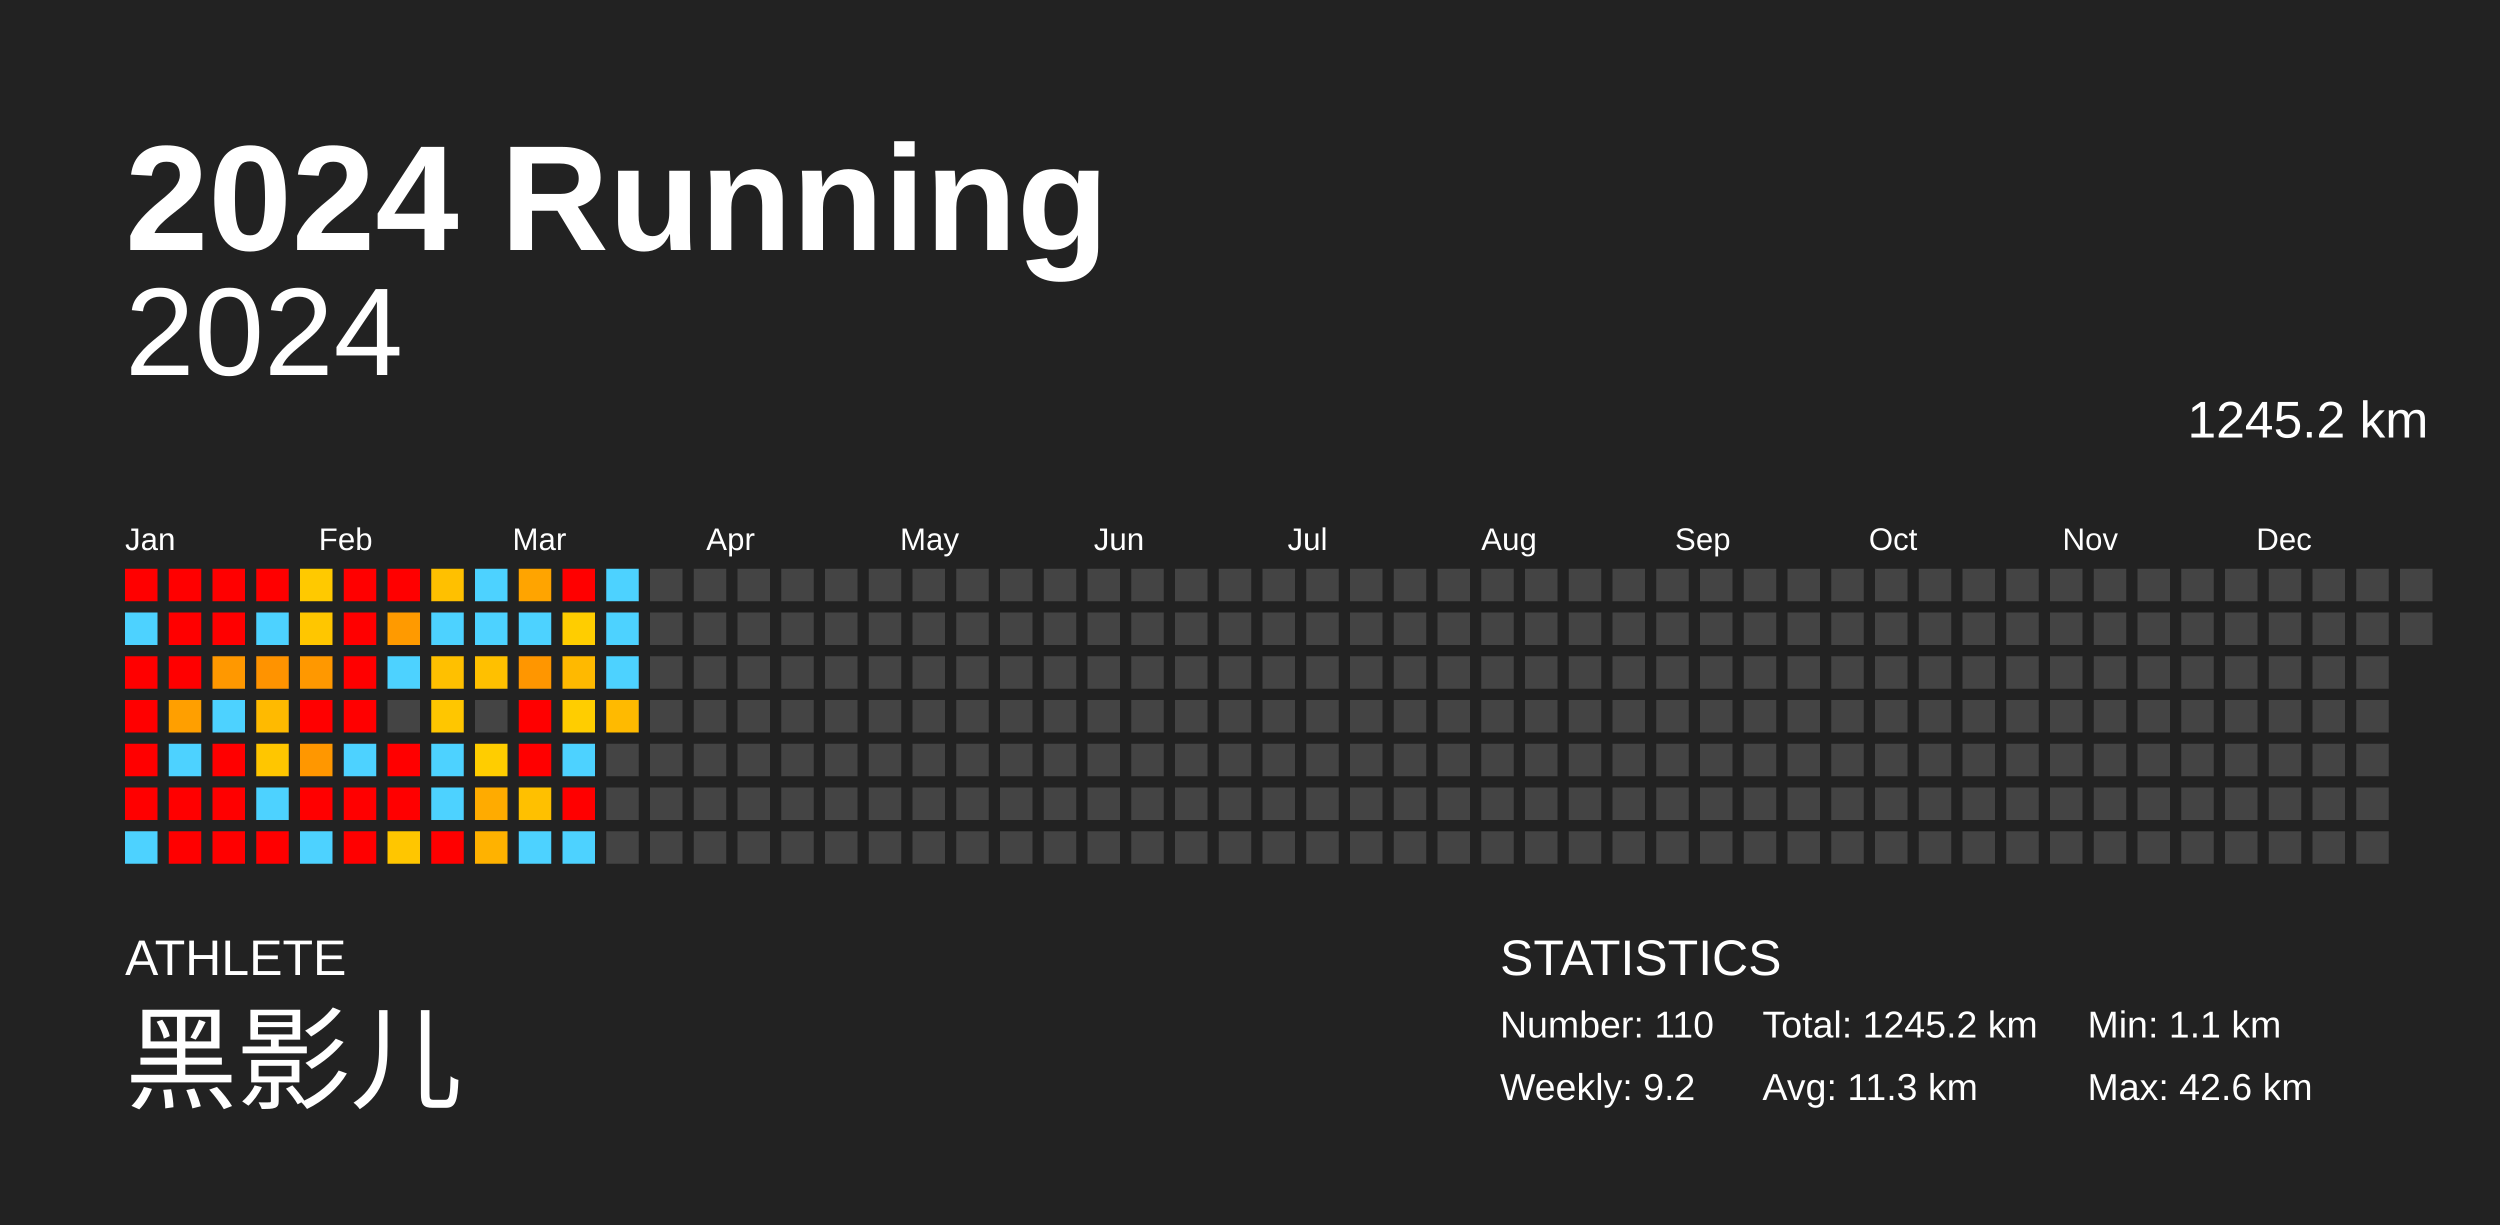
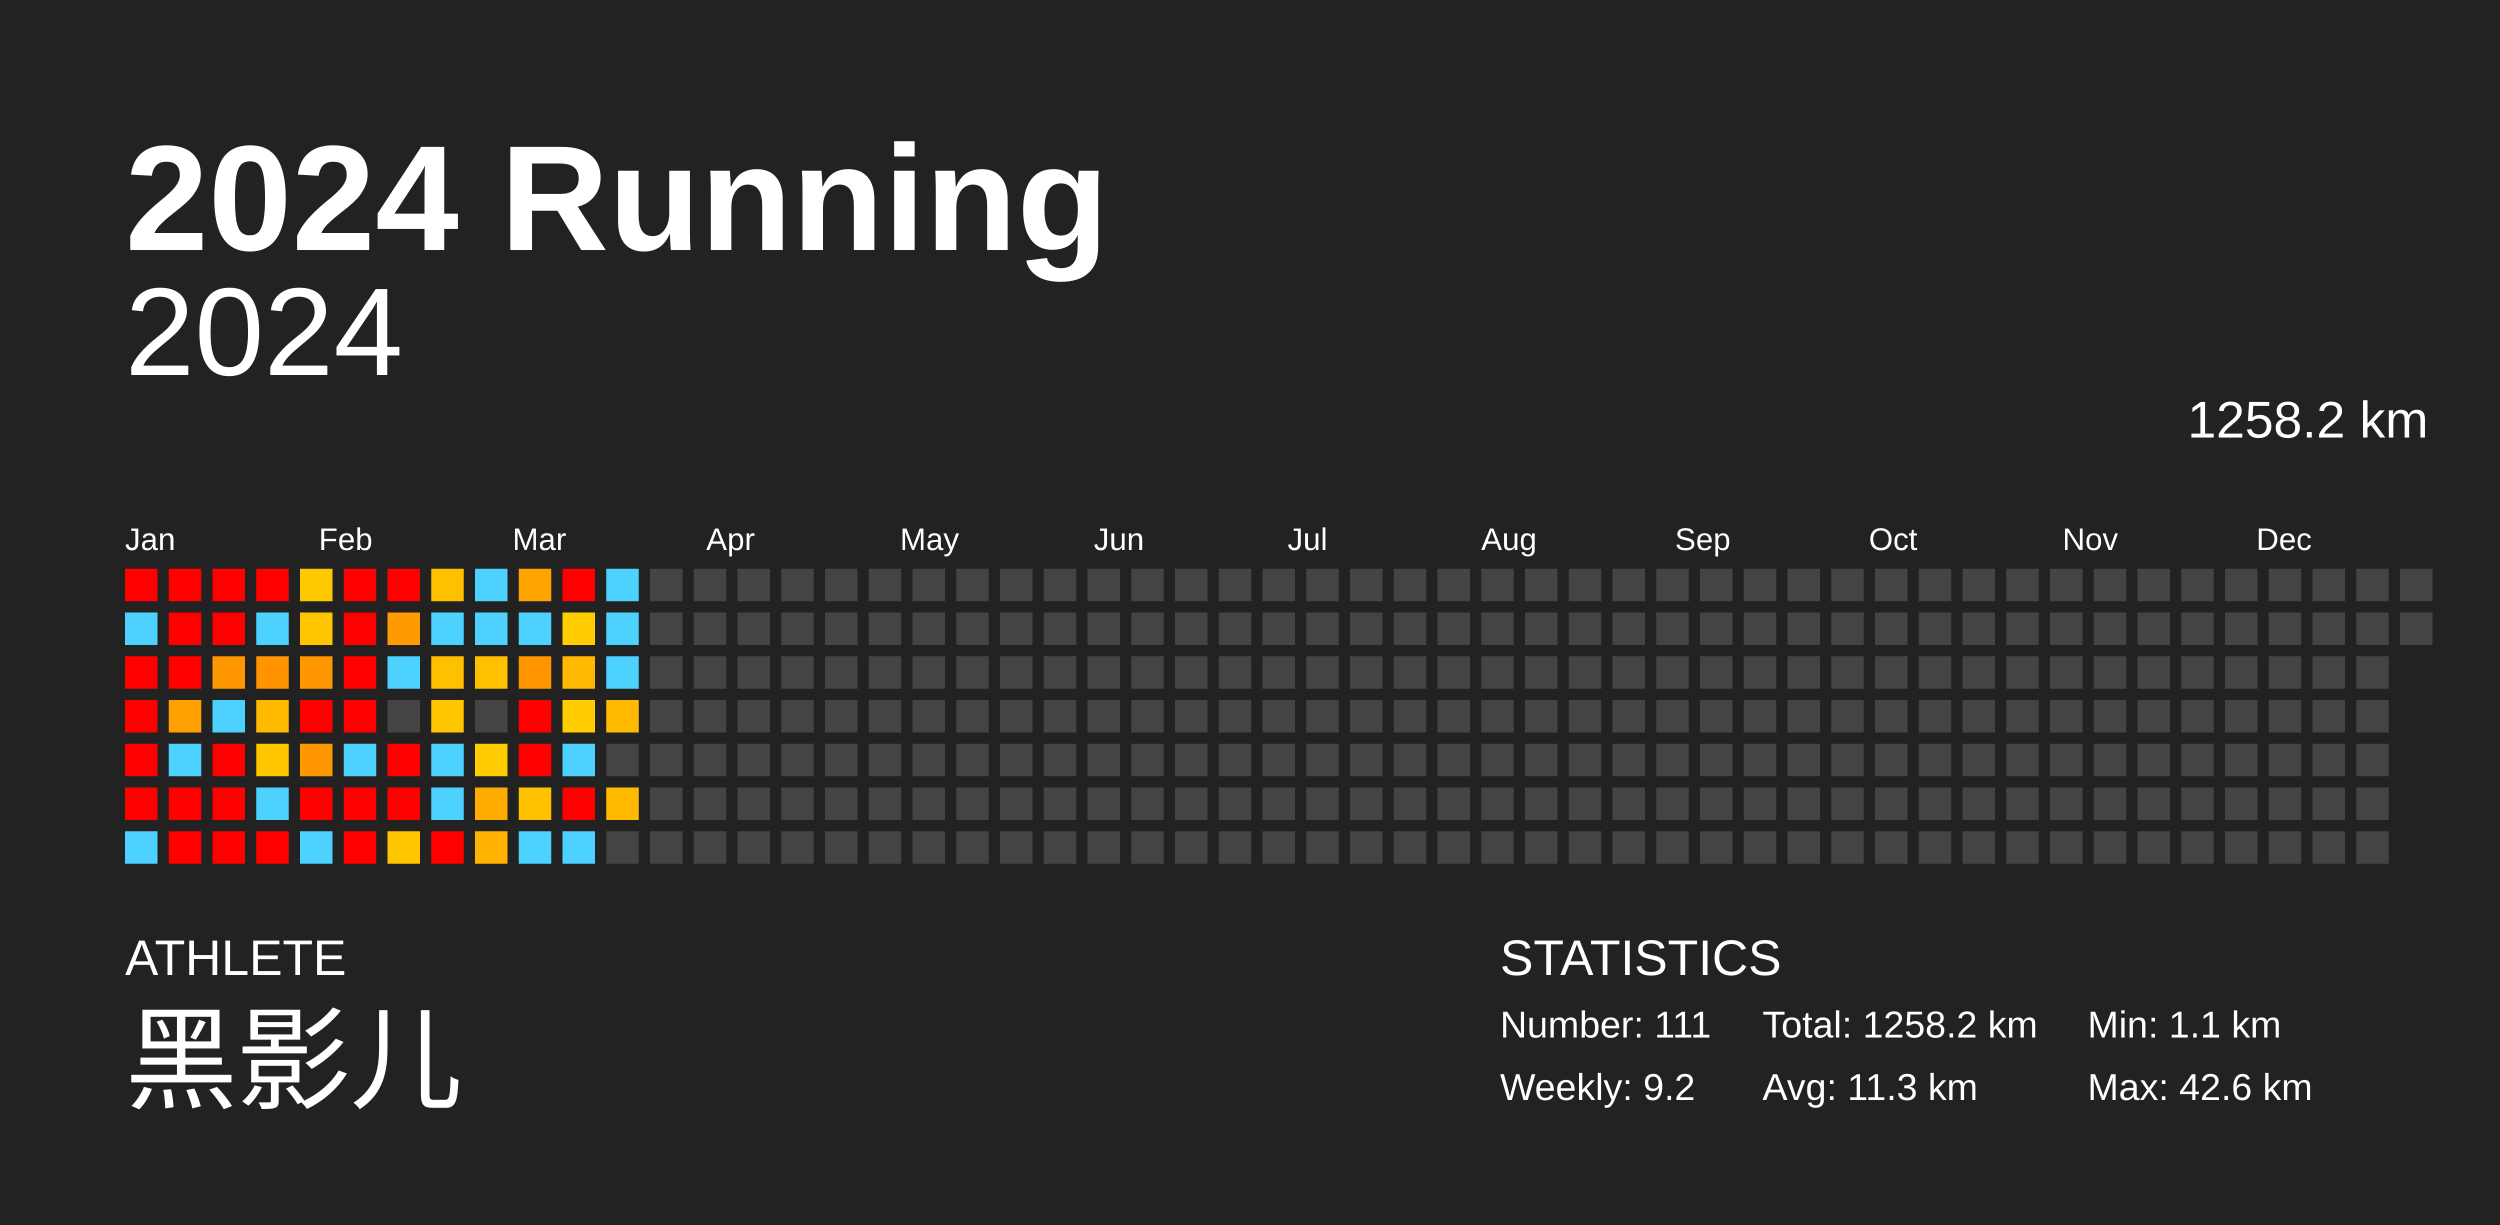
<svg xmlns="http://www.w3.org/2000/svg" baseProfile="full" height="98mm" version="1.1" viewBox="0,0,200,98" width="200mm">
  <defs />
  <rect fill="#222222" height="98" width="200" x="0" y="0" />
  <text fill="#FFFFFF" style="font-size:12px; font-family:Arial; font-weight:bold;" x="10" y="20">2024 Running</text>
  <text fill="#FFFFFF" style="font-size:4px; font-family:Arial" x="10" y="78">ATHLETE</text>
  <text fill="#FFFFFF" style="font-size:9px; font-family:Arial" x="10" y="88">黑影儿</text>
  <text fill="#FFFFFF" style="font-size:4px; font-family:Arial" x="120" y="78">STATISTICS</text>
-   <text fill="#FFFFFF" style="font-size:3px; font-family:Arial" x="120" y="83">Number: 110</text>
+   <text fill="#FFFFFF" style="font-size:3px; font-family:Arial" x="120" y="83">Number: 111</text>
  <text fill="#FFFFFF" style="font-size:3px; font-family:Arial" x="120" y="88">Weekly: 9.2</text>
-   <text fill="#FFFFFF" style="font-size:3px; font-family:Arial" x="141" y="83">Total: 1245.2 km</text>
+   <text fill="#FFFFFF" style="font-size:3px; font-family:Arial" x="141" y="83">Total: 1258.2 km</text>
  <text fill="#FFFFFF" style="font-size:3px; font-family:Arial" x="141" y="88">Avg: 11.3 km</text>
  <text fill="#FFFFFF" style="font-size:3px; font-family:Arial" x="167" y="83">Min: 1.1 km</text>
  <text fill="#FFFFFF" style="font-size:3px; font-family:Arial" x="167" y="88">Max: 42.6 km</text>
  <text alignment-baseline="hanging" fill="#FFFFFF" style="font-size:10.0px; font-family:Arial;" x="10" y="30">2024</text>
-   <text alignment-baseline="hanging" fill="#FFFFFF" style="font-size:4.125px; font-family:Arial;" x="175" y="35">1245.2 km</text>
+   <text alignment-baseline="hanging" fill="#FFFFFF" style="font-size:4.125px; font-family:Arial;" x="175" y="35">1258.2 km</text>
  <text fill="#FFFFFF" style="font-size:2.5px; font-family:Arial" x="10.0" y="44">Jan</text>
  <text fill="#FFFFFF" style="font-size:2.5px; font-family:Arial" x="25.5" y="44">Feb</text>
  <text fill="#FFFFFF" style="font-size:2.5px; font-family:Arial" x="41.0" y="44">Mar</text>
  <text fill="#FFFFFF" style="font-size:2.5px; font-family:Arial" x="56.5" y="44">Apr</text>
  <text fill="#FFFFFF" style="font-size:2.5px; font-family:Arial" x="72.0" y="44">May</text>
  <text fill="#FFFFFF" style="font-size:2.5px; font-family:Arial" x="87.5" y="44">Jun</text>
  <text fill="#FFFFFF" style="font-size:2.5px; font-family:Arial" x="103.0" y="44">Jul</text>
  <text fill="#FFFFFF" style="font-size:2.5px; font-family:Arial" x="118.5" y="44">Aug</text>
  <text fill="#FFFFFF" style="font-size:2.5px; font-family:Arial" x="134.0" y="44">Sep</text>
  <text fill="#FFFFFF" style="font-size:2.5px; font-family:Arial" x="149.5" y="44">Oct</text>
  <text fill="#FFFFFF" style="font-size:2.5px; font-family:Arial" x="165.0" y="44">Nov</text>
  <text fill="#FFFFFF" style="font-size:2.5px; font-family:Arial" x="180.5" y="44">Dec</text>
  <rect fill="red" height="2.6" width="2.6" x="10.0" y="45.5" />
  <rect fill="#4dd2ff" height="2.6" width="2.6" x="10.0" y="49.0" />
  <rect fill="red" height="2.6" width="2.6" x="10.0" y="52.5" />
  <rect fill="red" height="2.6" width="2.6" x="10.0" y="56.0" />
  <rect fill="red" height="2.6" width="2.6" x="10.0" y="59.5" />
  <rect fill="red" height="2.6" width="2.6" x="10.0" y="63.0" />
  <rect fill="#4dd2ff" height="2.6" width="2.6" x="10.0" y="66.5" />
  <rect fill="red" height="2.6" width="2.6" x="13.5" y="45.5" />
  <rect fill="red" height="2.6" width="2.6" x="13.5" y="49.0" />
  <rect fill="red" height="2.6" width="2.6" x="13.5" y="52.5" />
  <rect fill="#ff9f00" height="2.6" width="2.6" x="13.5" y="56.0" />
  <rect fill="#4dd2ff" height="2.6" width="2.6" x="13.5" y="59.5" />
  <rect fill="red" height="2.6" width="2.6" x="13.5" y="63.0" />
  <rect fill="red" height="2.6" width="2.6" x="13.5" y="66.5" />
  <rect fill="red" height="2.6" width="2.6" x="17.0" y="45.5" />
  <rect fill="red" height="2.6" width="2.6" x="17.0" y="49.0" />
  <rect fill="#ff9800" height="2.6" width="2.6" x="17.0" y="52.5" />
  <rect fill="#4dd2ff" height="2.6" width="2.6" x="17.0" y="56.0" />
  <rect fill="red" height="2.6" width="2.6" x="17.0" y="59.5" />
  <rect fill="red" height="2.6" width="2.6" x="17.0" y="63.0" />
  <rect fill="red" height="2.6" width="2.6" x="17.0" y="66.5" />
  <rect fill="red" height="2.6" width="2.6" x="20.5" y="45.5" />
  <rect fill="#4dd2ff" height="2.6" width="2.6" x="20.5" y="49.0" />
  <rect fill="#ff9300" height="2.6" width="2.6" x="20.5" y="52.5" />
  <rect fill="#ffba00" height="2.6" width="2.6" x="20.5" y="56.0" />
  <rect fill="#ffc600" height="2.6" width="2.6" x="20.5" y="59.5" />
  <rect fill="#4dd2ff" height="2.6" width="2.6" x="20.5" y="63.0" />
  <rect fill="red" height="2.6" width="2.6" x="20.5" y="66.5" />
  <rect fill="#ffc900" height="2.6" width="2.6" x="24.0" y="45.5" />
  <rect fill="#ffc600" height="2.6" width="2.6" x="24.0" y="49.0" />
  <rect fill="#ff9800" height="2.6" width="2.6" x="24.0" y="52.5" />
  <rect fill="red" height="2.6" width="2.6" x="24.0" y="56.0" />
  <rect fill="#ff9700" height="2.6" width="2.6" x="24.0" y="59.5" />
  <rect fill="red" height="2.6" width="2.6" x="24.0" y="63.0" />
  <rect fill="#4dd2ff" height="2.6" width="2.6" x="24.0" y="66.5" />
  <rect fill="red" height="2.6" width="2.6" x="27.5" y="45.5" />
  <rect fill="red" height="2.6" width="2.6" x="27.5" y="49.0" />
  <rect fill="red" height="2.6" width="2.6" x="27.5" y="52.5" />
  <rect fill="red" height="2.6" width="2.6" x="27.5" y="56.0" />
  <rect fill="#4dd2ff" height="2.6" width="2.6" x="27.5" y="59.5" />
  <rect fill="red" height="2.6" width="2.6" x="27.5" y="63.0" />
  <rect fill="red" height="2.6" width="2.6" x="27.5" y="66.5" />
  <rect fill="red" height="2.6" width="2.6" x="31.0" y="45.5" />
  <rect fill="#ff9a00" height="2.6" width="2.6" x="31.0" y="49.0" />
  <rect fill="#4dd2ff" height="2.6" width="2.6" x="31.0" y="52.5" />
  <rect fill="#444444" height="2.6" width="2.6" x="31.0" y="56.0" />
  <rect fill="red" height="2.6" width="2.6" x="31.0" y="59.5" />
  <rect fill="red" height="2.6" width="2.6" x="31.0" y="63.0" />
  <rect fill="#ffc600" height="2.6" width="2.6" x="31.0" y="66.5" />
  <rect fill="#ffc000" height="2.6" width="2.6" x="34.5" y="45.5" />
  <rect fill="#4dd2ff" height="2.6" width="2.6" x="34.5" y="49.0" />
  <rect fill="#ffc000" height="2.6" width="2.6" x="34.5" y="52.5" />
  <rect fill="#ffc600" height="2.6" width="2.6" x="34.5" y="56.0" />
  <rect fill="#4dd2ff" height="2.6" width="2.6" x="34.5" y="59.5" />
  <rect fill="#4dd2ff" height="2.6" width="2.6" x="34.5" y="63.0" />
  <rect fill="red" height="2.6" width="2.6" x="34.5" y="66.5" />
  <rect fill="#4dd2ff" height="2.6" width="2.6" x="38.0" y="45.5" />
  <rect fill="#4dd2ff" height="2.6" width="2.6" x="38.0" y="49.0" />
  <rect fill="#ffc000" height="2.6" width="2.6" x="38.0" y="52.5" />
  <rect fill="#444444" height="2.6" width="2.6" x="38.0" y="56.0" />
  <rect fill="#ffcd00" height="2.6" width="2.6" x="38.0" y="59.5" />
  <rect fill="#ffab00" height="2.6" width="2.6" x="38.0" y="63.0" />
  <rect fill="#ffb200" height="2.6" width="2.6" x="38.0" y="66.5" />
  <rect fill="#ffa400" height="2.6" width="2.6" x="41.5" y="45.5" />
  <rect fill="#4dd2ff" height="2.6" width="2.6" x="41.5" y="49.0" />
  <rect fill="#ff9600" height="2.6" width="2.6" x="41.5" y="52.5" />
  <rect fill="red" height="2.6" width="2.6" x="41.5" y="56.0" />
  <rect fill="red" height="2.6" width="2.6" x="41.5" y="59.5" />
  <rect fill="#ffc000" height="2.6" width="2.6" x="41.5" y="63.0" />
  <rect fill="#4dd2ff" height="2.6" width="2.6" x="41.5" y="66.5" />
  <rect fill="red" height="2.6" width="2.6" x="45.0" y="45.5" />
  <rect fill="#ffcd00" height="2.6" width="2.6" x="45.0" y="49.0" />
  <rect fill="#ffb900" height="2.6" width="2.6" x="45.0" y="52.5" />
  <rect fill="#ffcd00" height="2.6" width="2.6" x="45.0" y="56.0" />
  <rect fill="#4dd2ff" height="2.6" width="2.6" x="45.0" y="59.5" />
  <rect fill="red" height="2.6" width="2.6" x="45.0" y="63.0" />
  <rect fill="#4dd2ff" height="2.6" width="2.6" x="45.0" y="66.5" />
  <rect fill="#4dd2ff" height="2.6" width="2.6" x="48.5" y="45.5" />
  <rect fill="#4dd2ff" height="2.6" width="2.6" x="48.5" y="49.0" />
  <rect fill="#4dd2ff" height="2.6" width="2.6" x="48.5" y="52.5" />
  <rect fill="#ffba00" height="2.6" width="2.6" x="48.5" y="56.0" />
  <rect fill="#444444" height="2.6" width="2.6" x="48.5" y="59.5" />
-   <rect fill="#444444" height="2.6" width="2.6" x="48.5" y="63.0" />
+   <rect fill="#ffba00" height="2.6" width="2.6" x="48.5" y="63.0" />
  <rect fill="#444444" height="2.6" width="2.6" x="48.5" y="66.5" />
  <rect fill="#444444" height="2.6" width="2.6" x="52.0" y="45.5" />
  <rect fill="#444444" height="2.6" width="2.6" x="52.0" y="49.0" />
  <rect fill="#444444" height="2.6" width="2.6" x="52.0" y="52.5" />
  <rect fill="#444444" height="2.6" width="2.6" x="52.0" y="56.0" />
  <rect fill="#444444" height="2.6" width="2.6" x="52.0" y="59.5" />
  <rect fill="#444444" height="2.6" width="2.6" x="52.0" y="63.0" />
  <rect fill="#444444" height="2.6" width="2.6" x="52.0" y="66.5" />
  <rect fill="#444444" height="2.6" width="2.6" x="55.5" y="45.5" />
  <rect fill="#444444" height="2.6" width="2.6" x="55.5" y="49.0" />
  <rect fill="#444444" height="2.6" width="2.6" x="55.5" y="52.5" />
  <rect fill="#444444" height="2.6" width="2.6" x="55.5" y="56.0" />
  <rect fill="#444444" height="2.6" width="2.6" x="55.5" y="59.5" />
  <rect fill="#444444" height="2.6" width="2.6" x="55.5" y="63.0" />
  <rect fill="#444444" height="2.6" width="2.6" x="55.5" y="66.5" />
  <rect fill="#444444" height="2.6" width="2.6" x="59.0" y="45.5" />
  <rect fill="#444444" height="2.6" width="2.6" x="59.0" y="49.0" />
  <rect fill="#444444" height="2.6" width="2.6" x="59.0" y="52.5" />
  <rect fill="#444444" height="2.6" width="2.6" x="59.0" y="56.0" />
  <rect fill="#444444" height="2.6" width="2.6" x="59.0" y="59.5" />
  <rect fill="#444444" height="2.6" width="2.6" x="59.0" y="63.0" />
  <rect fill="#444444" height="2.6" width="2.6" x="59.0" y="66.5" />
  <rect fill="#444444" height="2.6" width="2.6" x="62.5" y="45.5" />
  <rect fill="#444444" height="2.6" width="2.6" x="62.5" y="49.0" />
  <rect fill="#444444" height="2.6" width="2.6" x="62.5" y="52.5" />
  <rect fill="#444444" height="2.6" width="2.6" x="62.5" y="56.0" />
  <rect fill="#444444" height="2.6" width="2.6" x="62.5" y="59.5" />
  <rect fill="#444444" height="2.6" width="2.6" x="62.5" y="63.0" />
  <rect fill="#444444" height="2.6" width="2.6" x="62.5" y="66.5" />
  <rect fill="#444444" height="2.6" width="2.6" x="66.0" y="45.5" />
  <rect fill="#444444" height="2.6" width="2.6" x="66.0" y="49.0" />
  <rect fill="#444444" height="2.6" width="2.6" x="66.0" y="52.5" />
  <rect fill="#444444" height="2.6" width="2.6" x="66.0" y="56.0" />
  <rect fill="#444444" height="2.6" width="2.6" x="66.0" y="59.5" />
  <rect fill="#444444" height="2.6" width="2.6" x="66.0" y="63.0" />
  <rect fill="#444444" height="2.6" width="2.6" x="66.0" y="66.5" />
  <rect fill="#444444" height="2.6" width="2.6" x="69.5" y="45.5" />
  <rect fill="#444444" height="2.6" width="2.6" x="69.5" y="49.0" />
  <rect fill="#444444" height="2.6" width="2.6" x="69.5" y="52.5" />
  <rect fill="#444444" height="2.6" width="2.6" x="69.5" y="56.0" />
  <rect fill="#444444" height="2.6" width="2.6" x="69.5" y="59.5" />
  <rect fill="#444444" height="2.6" width="2.6" x="69.5" y="63.0" />
  <rect fill="#444444" height="2.6" width="2.6" x="69.5" y="66.5" />
  <rect fill="#444444" height="2.6" width="2.6" x="73.0" y="45.5" />
  <rect fill="#444444" height="2.6" width="2.6" x="73.0" y="49.0" />
  <rect fill="#444444" height="2.6" width="2.6" x="73.0" y="52.5" />
  <rect fill="#444444" height="2.6" width="2.6" x="73.0" y="56.0" />
  <rect fill="#444444" height="2.6" width="2.6" x="73.0" y="59.5" />
  <rect fill="#444444" height="2.6" width="2.6" x="73.0" y="63.0" />
  <rect fill="#444444" height="2.6" width="2.6" x="73.0" y="66.5" />
  <rect fill="#444444" height="2.6" width="2.6" x="76.5" y="45.5" />
  <rect fill="#444444" height="2.6" width="2.6" x="76.5" y="49.0" />
  <rect fill="#444444" height="2.6" width="2.6" x="76.5" y="52.5" />
  <rect fill="#444444" height="2.6" width="2.6" x="76.5" y="56.0" />
  <rect fill="#444444" height="2.6" width="2.6" x="76.5" y="59.5" />
  <rect fill="#444444" height="2.6" width="2.6" x="76.5" y="63.0" />
  <rect fill="#444444" height="2.6" width="2.6" x="76.5" y="66.5" />
  <rect fill="#444444" height="2.6" width="2.6" x="80.0" y="45.5" />
  <rect fill="#444444" height="2.6" width="2.6" x="80.0" y="49.0" />
  <rect fill="#444444" height="2.6" width="2.6" x="80.0" y="52.5" />
  <rect fill="#444444" height="2.6" width="2.6" x="80.0" y="56.0" />
  <rect fill="#444444" height="2.6" width="2.6" x="80.0" y="59.5" />
  <rect fill="#444444" height="2.6" width="2.6" x="80.0" y="63.0" />
  <rect fill="#444444" height="2.6" width="2.6" x="80.0" y="66.5" />
  <rect fill="#444444" height="2.6" width="2.6" x="83.5" y="45.5" />
  <rect fill="#444444" height="2.6" width="2.6" x="83.5" y="49.0" />
  <rect fill="#444444" height="2.6" width="2.6" x="83.5" y="52.5" />
  <rect fill="#444444" height="2.6" width="2.6" x="83.5" y="56.0" />
  <rect fill="#444444" height="2.6" width="2.6" x="83.5" y="59.5" />
  <rect fill="#444444" height="2.6" width="2.6" x="83.5" y="63.0" />
  <rect fill="#444444" height="2.6" width="2.6" x="83.5" y="66.5" />
  <rect fill="#444444" height="2.6" width="2.6" x="87.0" y="45.5" />
  <rect fill="#444444" height="2.6" width="2.6" x="87.0" y="49.0" />
  <rect fill="#444444" height="2.6" width="2.6" x="87.0" y="52.5" />
  <rect fill="#444444" height="2.6" width="2.6" x="87.0" y="56.0" />
  <rect fill="#444444" height="2.6" width="2.6" x="87.0" y="59.5" />
  <rect fill="#444444" height="2.6" width="2.6" x="87.0" y="63.0" />
  <rect fill="#444444" height="2.6" width="2.6" x="87.0" y="66.5" />
  <rect fill="#444444" height="2.6" width="2.6" x="90.5" y="45.5" />
  <rect fill="#444444" height="2.6" width="2.6" x="90.5" y="49.0" />
  <rect fill="#444444" height="2.6" width="2.6" x="90.5" y="52.5" />
  <rect fill="#444444" height="2.6" width="2.6" x="90.5" y="56.0" />
  <rect fill="#444444" height="2.6" width="2.6" x="90.5" y="59.5" />
  <rect fill="#444444" height="2.6" width="2.6" x="90.5" y="63.0" />
  <rect fill="#444444" height="2.6" width="2.6" x="90.5" y="66.5" />
  <rect fill="#444444" height="2.6" width="2.6" x="94.0" y="45.5" />
  <rect fill="#444444" height="2.6" width="2.6" x="94.0" y="49.0" />
  <rect fill="#444444" height="2.6" width="2.6" x="94.0" y="52.5" />
  <rect fill="#444444" height="2.6" width="2.6" x="94.0" y="56.0" />
  <rect fill="#444444" height="2.6" width="2.6" x="94.0" y="59.5" />
  <rect fill="#444444" height="2.6" width="2.6" x="94.0" y="63.0" />
  <rect fill="#444444" height="2.6" width="2.6" x="94.0" y="66.5" />
  <rect fill="#444444" height="2.6" width="2.6" x="97.5" y="45.5" />
  <rect fill="#444444" height="2.6" width="2.6" x="97.5" y="49.0" />
  <rect fill="#444444" height="2.6" width="2.6" x="97.5" y="52.5" />
  <rect fill="#444444" height="2.6" width="2.6" x="97.5" y="56.0" />
  <rect fill="#444444" height="2.6" width="2.6" x="97.5" y="59.5" />
  <rect fill="#444444" height="2.6" width="2.6" x="97.5" y="63.0" />
  <rect fill="#444444" height="2.6" width="2.6" x="97.5" y="66.5" />
  <rect fill="#444444" height="2.6" width="2.6" x="101.0" y="45.5" />
  <rect fill="#444444" height="2.6" width="2.6" x="101.0" y="49.0" />
  <rect fill="#444444" height="2.6" width="2.6" x="101.0" y="52.5" />
  <rect fill="#444444" height="2.6" width="2.6" x="101.0" y="56.0" />
  <rect fill="#444444" height="2.6" width="2.6" x="101.0" y="59.5" />
  <rect fill="#444444" height="2.6" width="2.6" x="101.0" y="63.0" />
  <rect fill="#444444" height="2.6" width="2.6" x="101.0" y="66.5" />
  <rect fill="#444444" height="2.6" width="2.6" x="104.5" y="45.5" />
  <rect fill="#444444" height="2.6" width="2.6" x="104.5" y="49.0" />
  <rect fill="#444444" height="2.6" width="2.6" x="104.5" y="52.5" />
  <rect fill="#444444" height="2.6" width="2.6" x="104.5" y="56.0" />
  <rect fill="#444444" height="2.6" width="2.6" x="104.5" y="59.5" />
  <rect fill="#444444" height="2.6" width="2.6" x="104.5" y="63.0" />
  <rect fill="#444444" height="2.6" width="2.6" x="104.5" y="66.5" />
  <rect fill="#444444" height="2.6" width="2.6" x="108.0" y="45.5" />
  <rect fill="#444444" height="2.6" width="2.6" x="108.0" y="49.0" />
  <rect fill="#444444" height="2.6" width="2.6" x="108.0" y="52.5" />
  <rect fill="#444444" height="2.6" width="2.6" x="108.0" y="56.0" />
  <rect fill="#444444" height="2.6" width="2.6" x="108.0" y="59.5" />
  <rect fill="#444444" height="2.6" width="2.6" x="108.0" y="63.0" />
  <rect fill="#444444" height="2.6" width="2.6" x="108.0" y="66.5" />
  <rect fill="#444444" height="2.6" width="2.6" x="111.5" y="45.5" />
  <rect fill="#444444" height="2.6" width="2.6" x="111.5" y="49.0" />
  <rect fill="#444444" height="2.6" width="2.6" x="111.5" y="52.5" />
  <rect fill="#444444" height="2.6" width="2.6" x="111.5" y="56.0" />
  <rect fill="#444444" height="2.6" width="2.6" x="111.5" y="59.5" />
  <rect fill="#444444" height="2.6" width="2.6" x="111.5" y="63.0" />
  <rect fill="#444444" height="2.6" width="2.6" x="111.5" y="66.5" />
  <rect fill="#444444" height="2.6" width="2.6" x="115.0" y="45.5" />
  <rect fill="#444444" height="2.6" width="2.6" x="115.0" y="49.0" />
  <rect fill="#444444" height="2.6" width="2.6" x="115.0" y="52.5" />
  <rect fill="#444444" height="2.6" width="2.6" x="115.0" y="56.0" />
  <rect fill="#444444" height="2.6" width="2.6" x="115.0" y="59.5" />
  <rect fill="#444444" height="2.6" width="2.6" x="115.0" y="63.0" />
  <rect fill="#444444" height="2.6" width="2.6" x="115.0" y="66.5" />
  <rect fill="#444444" height="2.6" width="2.6" x="118.5" y="45.5" />
  <rect fill="#444444" height="2.6" width="2.6" x="118.5" y="49.0" />
  <rect fill="#444444" height="2.6" width="2.6" x="118.5" y="52.5" />
  <rect fill="#444444" height="2.6" width="2.6" x="118.5" y="56.0" />
  <rect fill="#444444" height="2.6" width="2.6" x="118.5" y="59.5" />
  <rect fill="#444444" height="2.6" width="2.6" x="118.5" y="63.0" />
  <rect fill="#444444" height="2.6" width="2.6" x="118.5" y="66.5" />
  <rect fill="#444444" height="2.6" width="2.6" x="122.0" y="45.5" />
  <rect fill="#444444" height="2.6" width="2.6" x="122.0" y="49.0" />
  <rect fill="#444444" height="2.6" width="2.6" x="122.0" y="52.5" />
  <rect fill="#444444" height="2.6" width="2.6" x="122.0" y="56.0" />
  <rect fill="#444444" height="2.6" width="2.6" x="122.0" y="59.5" />
  <rect fill="#444444" height="2.6" width="2.6" x="122.0" y="63.0" />
  <rect fill="#444444" height="2.6" width="2.6" x="122.0" y="66.5" />
  <rect fill="#444444" height="2.6" width="2.6" x="125.5" y="45.5" />
  <rect fill="#444444" height="2.6" width="2.6" x="125.5" y="49.0" />
  <rect fill="#444444" height="2.6" width="2.6" x="125.5" y="52.5" />
  <rect fill="#444444" height="2.6" width="2.6" x="125.5" y="56.0" />
  <rect fill="#444444" height="2.6" width="2.6" x="125.5" y="59.5" />
  <rect fill="#444444" height="2.6" width="2.6" x="125.5" y="63.0" />
  <rect fill="#444444" height="2.6" width="2.6" x="125.5" y="66.5" />
  <rect fill="#444444" height="2.6" width="2.6" x="129.0" y="45.5" />
  <rect fill="#444444" height="2.6" width="2.6" x="129.0" y="49.0" />
  <rect fill="#444444" height="2.6" width="2.6" x="129.0" y="52.5" />
  <rect fill="#444444" height="2.6" width="2.6" x="129.0" y="56.0" />
  <rect fill="#444444" height="2.6" width="2.6" x="129.0" y="59.5" />
  <rect fill="#444444" height="2.6" width="2.6" x="129.0" y="63.0" />
  <rect fill="#444444" height="2.6" width="2.6" x="129.0" y="66.5" />
  <rect fill="#444444" height="2.6" width="2.6" x="132.5" y="45.5" />
  <rect fill="#444444" height="2.6" width="2.6" x="132.5" y="49.0" />
  <rect fill="#444444" height="2.6" width="2.6" x="132.5" y="52.5" />
  <rect fill="#444444" height="2.6" width="2.6" x="132.5" y="56.0" />
  <rect fill="#444444" height="2.6" width="2.6" x="132.5" y="59.5" />
  <rect fill="#444444" height="2.6" width="2.6" x="132.5" y="63.0" />
  <rect fill="#444444" height="2.6" width="2.6" x="132.5" y="66.5" />
  <rect fill="#444444" height="2.6" width="2.6" x="136.0" y="45.5" />
  <rect fill="#444444" height="2.6" width="2.6" x="136.0" y="49.0" />
  <rect fill="#444444" height="2.6" width="2.6" x="136.0" y="52.5" />
  <rect fill="#444444" height="2.6" width="2.6" x="136.0" y="56.0" />
  <rect fill="#444444" height="2.6" width="2.6" x="136.0" y="59.5" />
  <rect fill="#444444" height="2.6" width="2.6" x="136.0" y="63.0" />
  <rect fill="#444444" height="2.6" width="2.6" x="136.0" y="66.5" />
  <rect fill="#444444" height="2.6" width="2.6" x="139.5" y="45.5" />
  <rect fill="#444444" height="2.6" width="2.6" x="139.5" y="49.0" />
  <rect fill="#444444" height="2.6" width="2.6" x="139.5" y="52.5" />
  <rect fill="#444444" height="2.6" width="2.6" x="139.5" y="56.0" />
  <rect fill="#444444" height="2.6" width="2.6" x="139.5" y="59.5" />
  <rect fill="#444444" height="2.6" width="2.6" x="139.5" y="63.0" />
  <rect fill="#444444" height="2.6" width="2.6" x="139.5" y="66.5" />
  <rect fill="#444444" height="2.6" width="2.6" x="143.0" y="45.5" />
  <rect fill="#444444" height="2.6" width="2.6" x="143.0" y="49.0" />
  <rect fill="#444444" height="2.6" width="2.6" x="143.0" y="52.5" />
  <rect fill="#444444" height="2.6" width="2.6" x="143.0" y="56.0" />
  <rect fill="#444444" height="2.6" width="2.6" x="143.0" y="59.5" />
  <rect fill="#444444" height="2.6" width="2.6" x="143.0" y="63.0" />
  <rect fill="#444444" height="2.6" width="2.6" x="143.0" y="66.5" />
  <rect fill="#444444" height="2.6" width="2.6" x="146.5" y="45.5" />
  <rect fill="#444444" height="2.6" width="2.6" x="146.5" y="49.0" />
  <rect fill="#444444" height="2.6" width="2.6" x="146.5" y="52.5" />
  <rect fill="#444444" height="2.6" width="2.6" x="146.5" y="56.0" />
  <rect fill="#444444" height="2.6" width="2.6" x="146.5" y="59.5" />
  <rect fill="#444444" height="2.6" width="2.6" x="146.5" y="63.0" />
  <rect fill="#444444" height="2.6" width="2.6" x="146.5" y="66.5" />
  <rect fill="#444444" height="2.6" width="2.6" x="150.0" y="45.5" />
  <rect fill="#444444" height="2.6" width="2.6" x="150.0" y="49.0" />
  <rect fill="#444444" height="2.6" width="2.6" x="150.0" y="52.5" />
  <rect fill="#444444" height="2.6" width="2.6" x="150.0" y="56.0" />
  <rect fill="#444444" height="2.6" width="2.6" x="150.0" y="59.5" />
  <rect fill="#444444" height="2.6" width="2.6" x="150.0" y="63.0" />
  <rect fill="#444444" height="2.6" width="2.6" x="150.0" y="66.5" />
  <rect fill="#444444" height="2.6" width="2.6" x="153.5" y="45.5" />
  <rect fill="#444444" height="2.6" width="2.6" x="153.5" y="49.0" />
  <rect fill="#444444" height="2.6" width="2.6" x="153.5" y="52.5" />
  <rect fill="#444444" height="2.6" width="2.6" x="153.5" y="56.0" />
  <rect fill="#444444" height="2.6" width="2.6" x="153.5" y="59.5" />
  <rect fill="#444444" height="2.6" width="2.6" x="153.5" y="63.0" />
  <rect fill="#444444" height="2.6" width="2.6" x="153.5" y="66.5" />
  <rect fill="#444444" height="2.6" width="2.6" x="157.0" y="45.5" />
  <rect fill="#444444" height="2.6" width="2.6" x="157.0" y="49.0" />
  <rect fill="#444444" height="2.6" width="2.6" x="157.0" y="52.5" />
  <rect fill="#444444" height="2.6" width="2.6" x="157.0" y="56.0" />
  <rect fill="#444444" height="2.6" width="2.6" x="157.0" y="59.5" />
  <rect fill="#444444" height="2.6" width="2.6" x="157.0" y="63.0" />
  <rect fill="#444444" height="2.6" width="2.6" x="157.0" y="66.5" />
  <rect fill="#444444" height="2.6" width="2.6" x="160.5" y="45.5" />
  <rect fill="#444444" height="2.6" width="2.6" x="160.5" y="49.0" />
  <rect fill="#444444" height="2.6" width="2.6" x="160.5" y="52.5" />
  <rect fill="#444444" height="2.6" width="2.6" x="160.5" y="56.0" />
  <rect fill="#444444" height="2.6" width="2.6" x="160.5" y="59.5" />
  <rect fill="#444444" height="2.6" width="2.6" x="160.5" y="63.0" />
  <rect fill="#444444" height="2.6" width="2.6" x="160.5" y="66.5" />
  <rect fill="#444444" height="2.6" width="2.6" x="164.0" y="45.5" />
  <rect fill="#444444" height="2.6" width="2.6" x="164.0" y="49.0" />
  <rect fill="#444444" height="2.6" width="2.6" x="164.0" y="52.5" />
  <rect fill="#444444" height="2.6" width="2.6" x="164.0" y="56.0" />
  <rect fill="#444444" height="2.6" width="2.6" x="164.0" y="59.5" />
  <rect fill="#444444" height="2.6" width="2.6" x="164.0" y="63.0" />
  <rect fill="#444444" height="2.6" width="2.6" x="164.0" y="66.5" />
  <rect fill="#444444" height="2.6" width="2.6" x="167.5" y="45.5" />
  <rect fill="#444444" height="2.6" width="2.6" x="167.5" y="49.0" />
  <rect fill="#444444" height="2.6" width="2.6" x="167.5" y="52.5" />
  <rect fill="#444444" height="2.6" width="2.6" x="167.5" y="56.0" />
  <rect fill="#444444" height="2.6" width="2.6" x="167.5" y="59.5" />
  <rect fill="#444444" height="2.6" width="2.6" x="167.5" y="63.0" />
  <rect fill="#444444" height="2.6" width="2.6" x="167.5" y="66.5" />
  <rect fill="#444444" height="2.6" width="2.6" x="171.0" y="45.5" />
  <rect fill="#444444" height="2.6" width="2.6" x="171.0" y="49.0" />
  <rect fill="#444444" height="2.6" width="2.6" x="171.0" y="52.5" />
  <rect fill="#444444" height="2.6" width="2.6" x="171.0" y="56.0" />
  <rect fill="#444444" height="2.6" width="2.6" x="171.0" y="59.5" />
  <rect fill="#444444" height="2.6" width="2.6" x="171.0" y="63.0" />
  <rect fill="#444444" height="2.6" width="2.6" x="171.0" y="66.5" />
  <rect fill="#444444" height="2.6" width="2.6" x="174.5" y="45.5" />
  <rect fill="#444444" height="2.6" width="2.6" x="174.5" y="49.0" />
  <rect fill="#444444" height="2.6" width="2.6" x="174.5" y="52.5" />
  <rect fill="#444444" height="2.6" width="2.6" x="174.5" y="56.0" />
  <rect fill="#444444" height="2.6" width="2.6" x="174.5" y="59.5" />
  <rect fill="#444444" height="2.6" width="2.6" x="174.5" y="63.0" />
  <rect fill="#444444" height="2.6" width="2.6" x="174.5" y="66.5" />
  <rect fill="#444444" height="2.6" width="2.6" x="178.0" y="45.5" />
  <rect fill="#444444" height="2.6" width="2.6" x="178.0" y="49.0" />
  <rect fill="#444444" height="2.6" width="2.6" x="178.0" y="52.5" />
  <rect fill="#444444" height="2.6" width="2.6" x="178.0" y="56.0" />
  <rect fill="#444444" height="2.6" width="2.6" x="178.0" y="59.5" />
  <rect fill="#444444" height="2.6" width="2.6" x="178.0" y="63.0" />
  <rect fill="#444444" height="2.6" width="2.6" x="178.0" y="66.5" />
  <rect fill="#444444" height="2.6" width="2.6" x="181.5" y="45.5" />
  <rect fill="#444444" height="2.6" width="2.6" x="181.5" y="49.0" />
  <rect fill="#444444" height="2.6" width="2.6" x="181.5" y="52.5" />
  <rect fill="#444444" height="2.6" width="2.6" x="181.5" y="56.0" />
  <rect fill="#444444" height="2.6" width="2.6" x="181.5" y="59.5" />
  <rect fill="#444444" height="2.6" width="2.6" x="181.5" y="63.0" />
  <rect fill="#444444" height="2.6" width="2.6" x="181.5" y="66.5" />
  <rect fill="#444444" height="2.6" width="2.6" x="185.0" y="45.5" />
  <rect fill="#444444" height="2.6" width="2.6" x="185.0" y="49.0" />
  <rect fill="#444444" height="2.6" width="2.6" x="185.0" y="52.5" />
  <rect fill="#444444" height="2.6" width="2.6" x="185.0" y="56.0" />
  <rect fill="#444444" height="2.6" width="2.6" x="185.0" y="59.5" />
  <rect fill="#444444" height="2.6" width="2.6" x="185.0" y="63.0" />
  <rect fill="#444444" height="2.6" width="2.6" x="185.0" y="66.5" />
  <rect fill="#444444" height="2.6" width="2.6" x="188.5" y="45.5" />
  <rect fill="#444444" height="2.6" width="2.6" x="188.5" y="49.0" />
  <rect fill="#444444" height="2.6" width="2.6" x="188.5" y="52.5" />
  <rect fill="#444444" height="2.6" width="2.6" x="188.5" y="56.0" />
  <rect fill="#444444" height="2.6" width="2.6" x="188.5" y="59.5" />
  <rect fill="#444444" height="2.6" width="2.6" x="188.5" y="63.0" />
  <rect fill="#444444" height="2.6" width="2.6" x="188.5" y="66.5" />
  <rect fill="#444444" height="2.6" width="2.6" x="192.0" y="45.5" />
  <rect fill="#444444" height="2.6" width="2.6" x="192.0" y="49.0" />
</svg>
